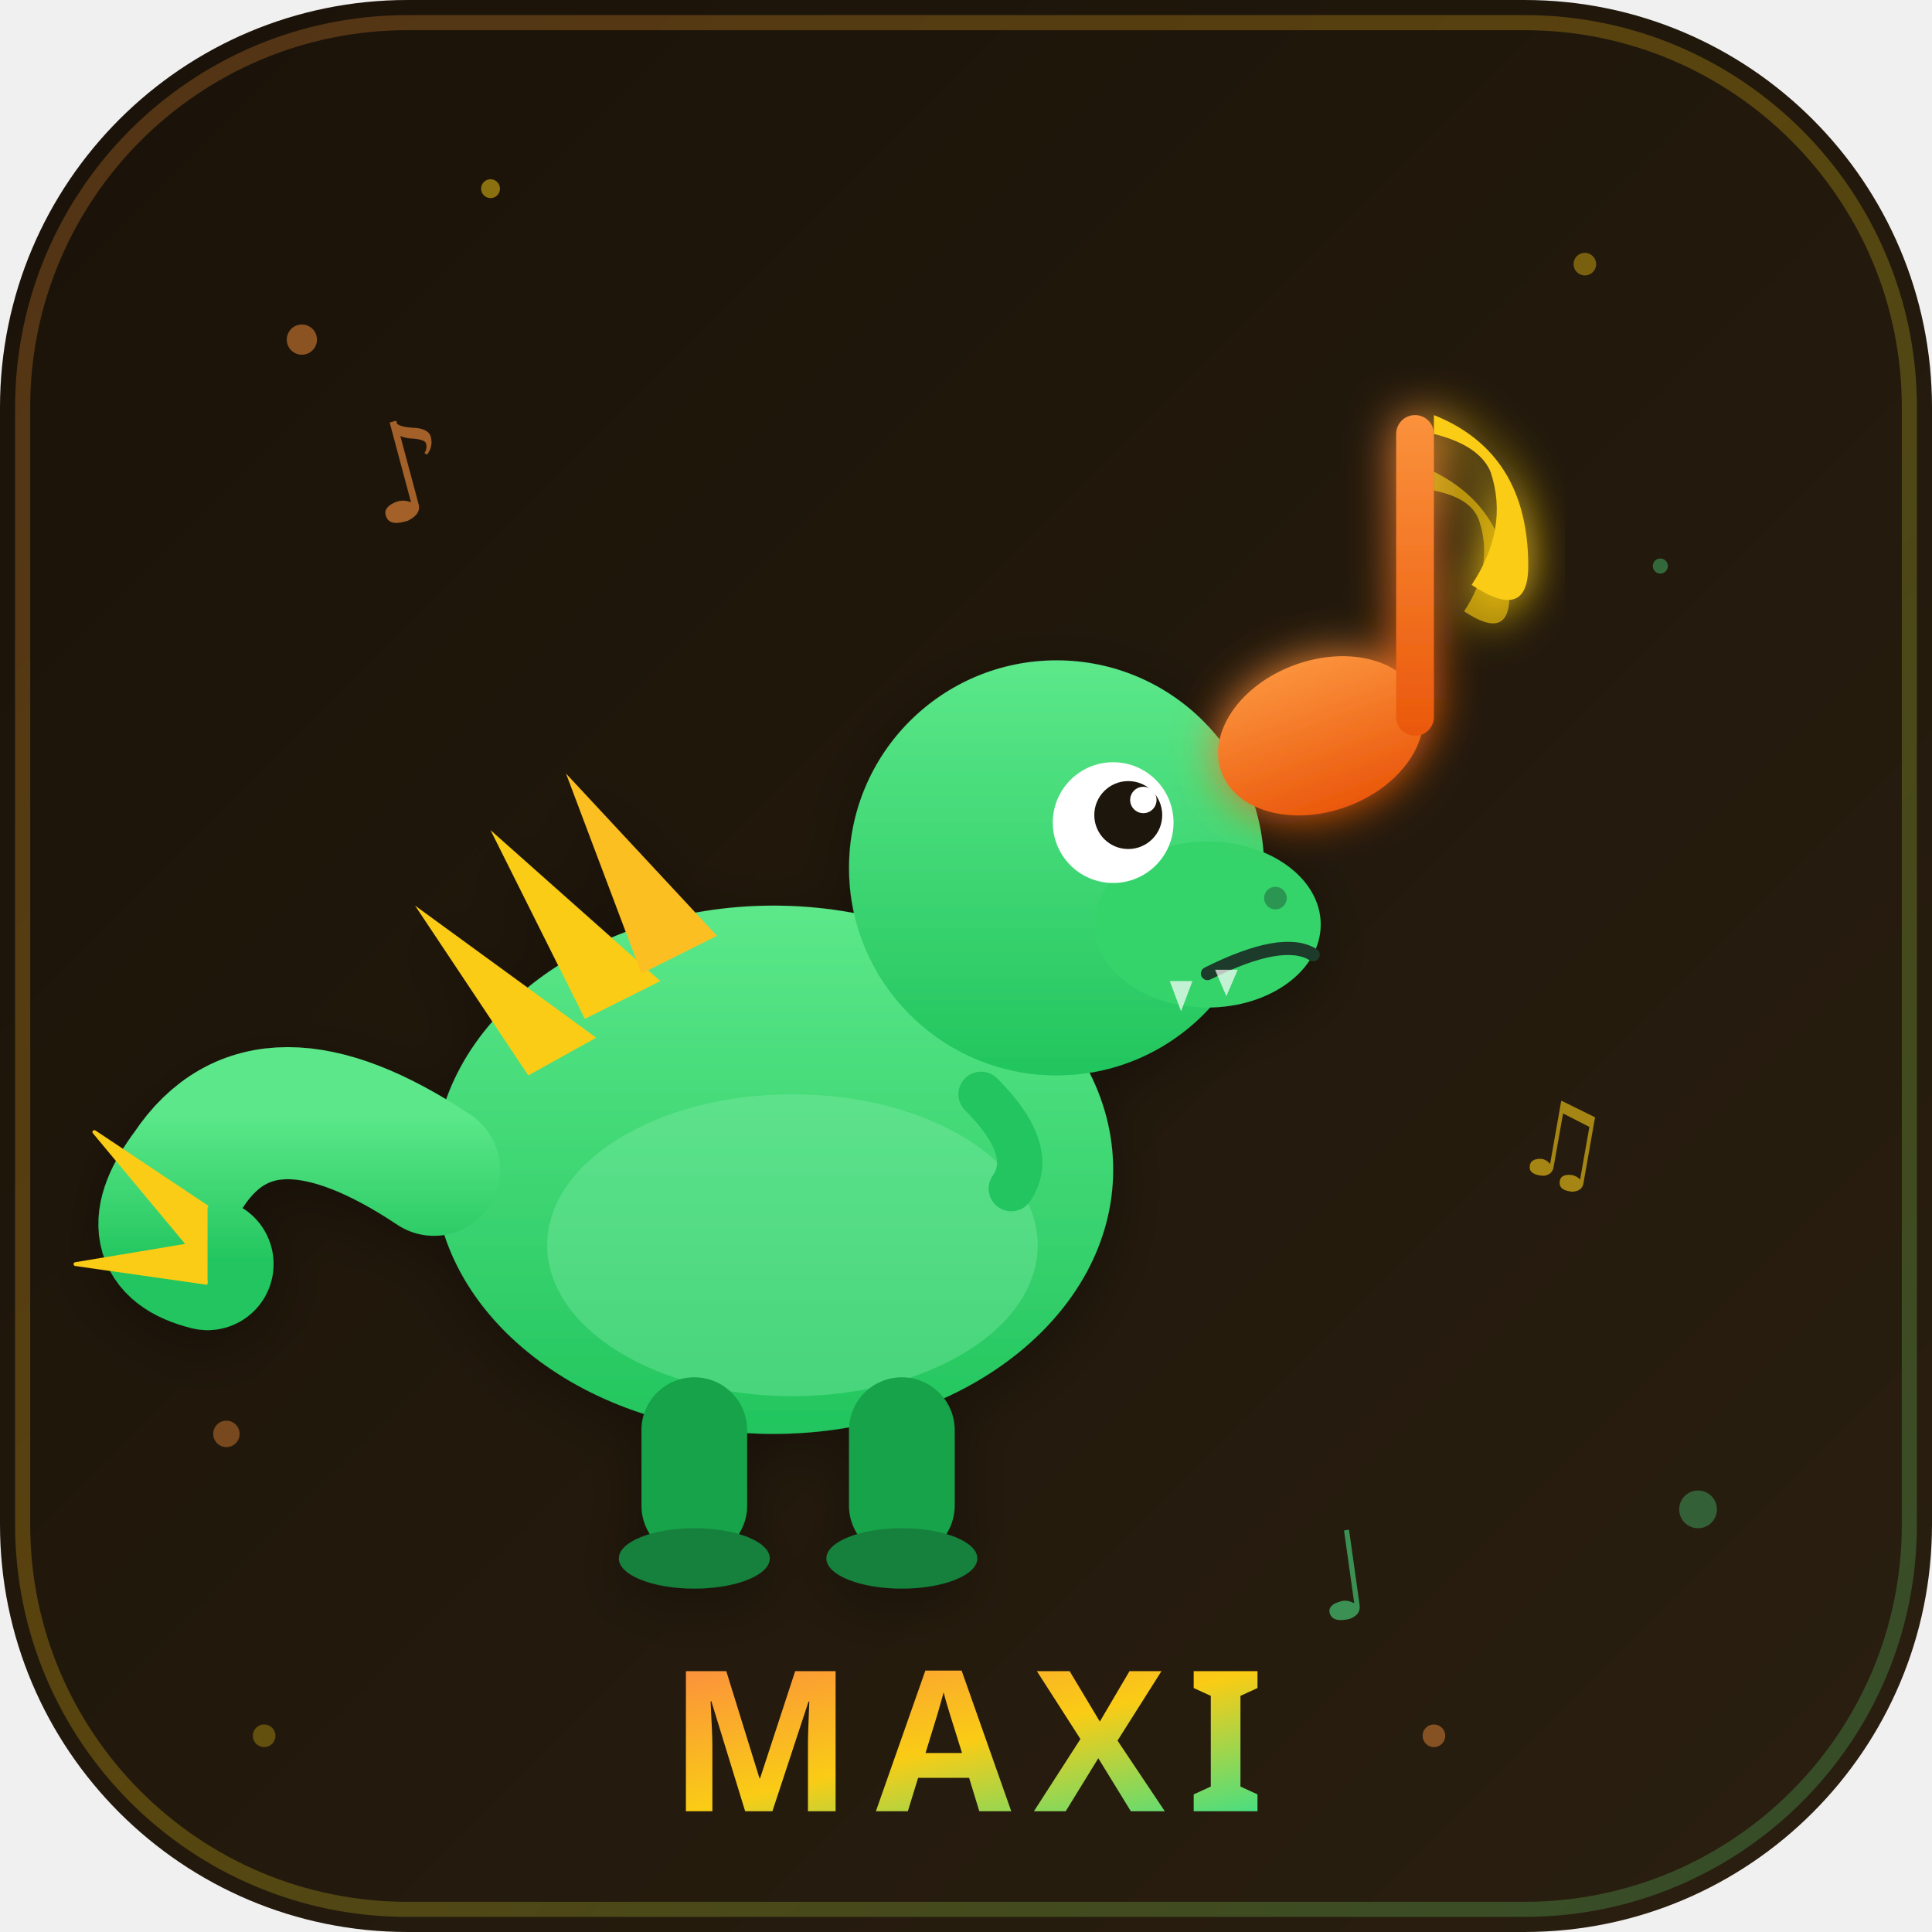
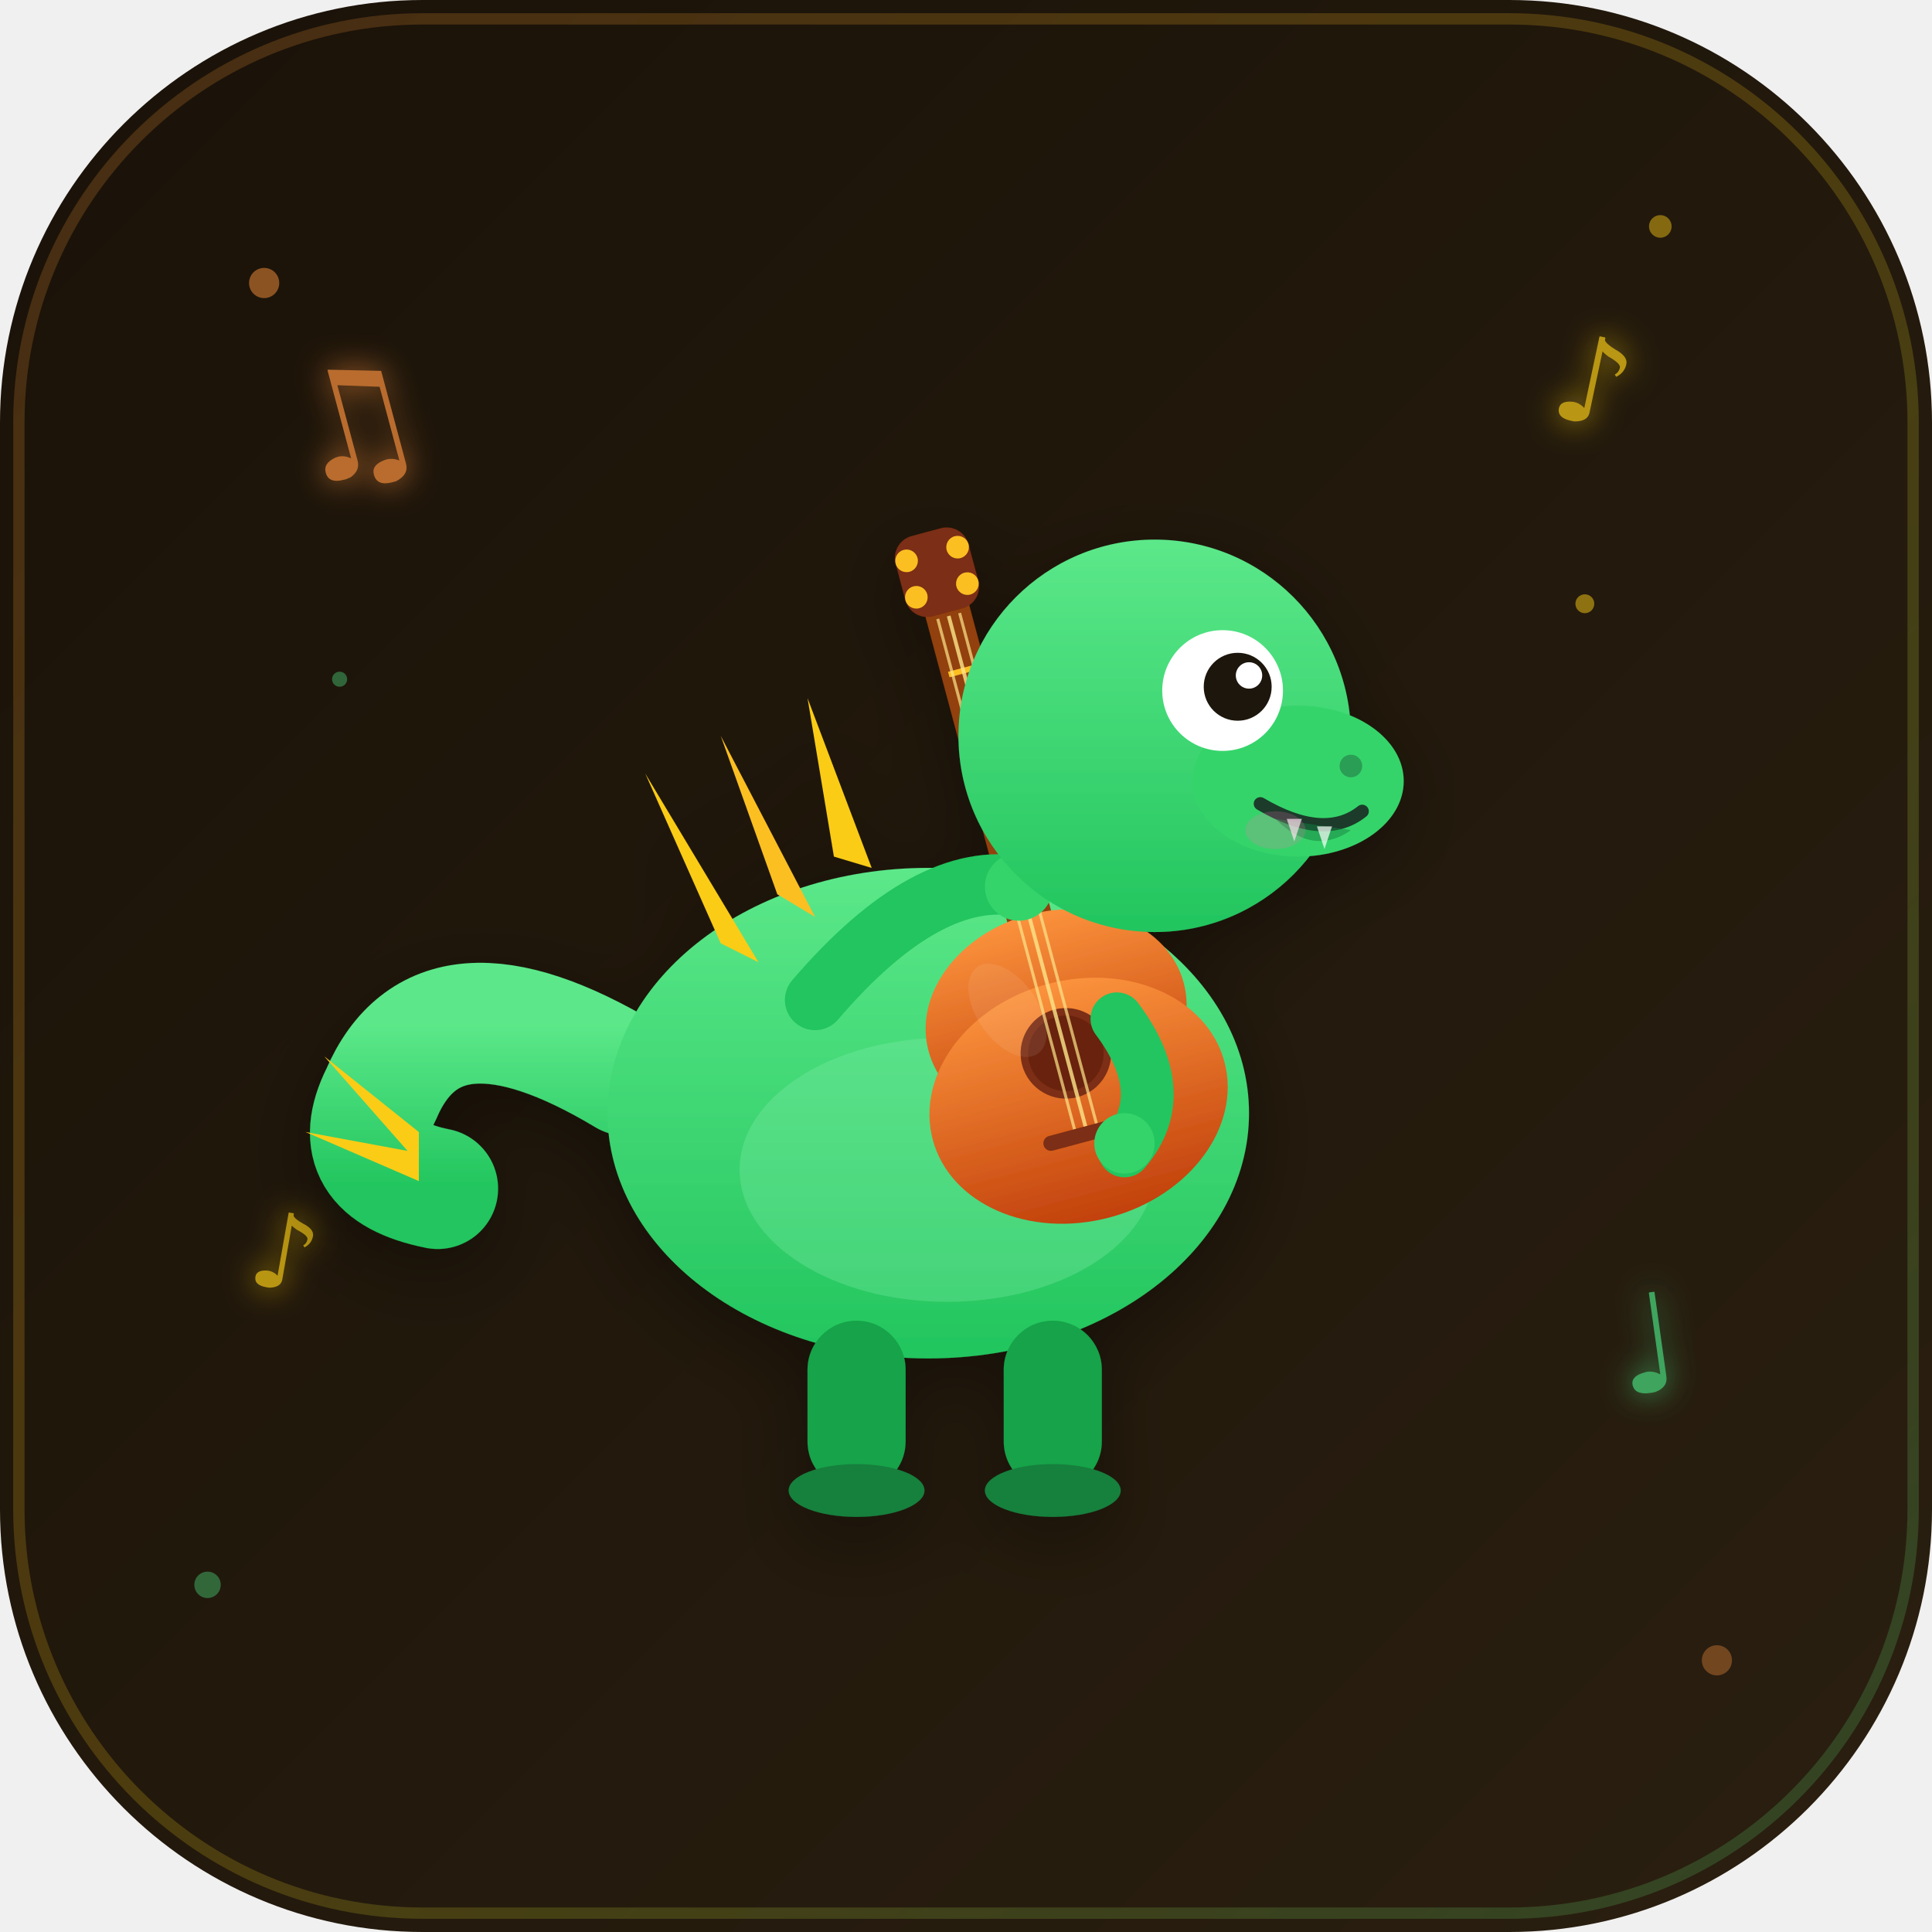
<svg xmlns="http://www.w3.org/2000/svg" viewBox="0 0 512 512">
  <defs>
-     <linearGradient id="bgGrad" x1="0" y1="0" x2="1" y2="1">
+     <linearGradient id="bg" x1="0" y1="0" x2="1" y2="1">
      <stop offset="0%" stop-color="#1a1208" />
      <stop offset="100%" stop-color="#2a1f10" />
+     </linearGradient>
+     <linearGradient id="dino" x1="0" y1="0" x2="0" y2="1">
+       <stop offset="0%" stop-color="#5ce88a" />
+       <stop offset="100%" stop-color="#22c55e" />
+     </linearGradient>
+     <linearGradient id="guitar" x1="0" y1="0" x2="0" y2="1">
+       <stop offset="0%" stop-color="#fb923c" />
+       <stop offset="100%" stop-color="#c2410c" />
    </linearGradient>
    <linearGradient id="accent" x1="0" y1="0" x2="1" y2="1">
      <stop offset="0%" stop-color="#fb923c" />
      <stop offset="50%" stop-color="#facc15" />
      <stop offset="100%" stop-color="#4ade80" />
    </linearGradient>
-     <linearGradient id="dinoGrad" x1="0" y1="0" x2="0" y2="1">
-       <stop offset="0%" stop-color="#5ce88a" />
-       <stop offset="100%" stop-color="#22c55e" />
-     </linearGradient>
-     <linearGradient id="noteGrad" x1="0" y1="0" x2="0" y2="1">
-       <stop offset="0%" stop-color="#fb923c" />
-       <stop offset="100%" stop-color="#ea580c" />
-     </linearGradient>
+     <filter id="s">
+       <feDropShadow dx="0" dy="6" stdDeviation="10" flood-color="#000" flood-opacity="0.35" />
+     </filter>
    <filter id="glow">
-       <feGaussianBlur stdDeviation="6" result="blur" />
+       <feGaussianBlur stdDeviation="4" result="b" />
      <feMerge>
-         <feMergeNode in="blur" />
+         <feMergeNode in="b" />
        <feMergeNode in="SourceGraphic" />
      </feMerge>
    </filter>
-     <filter id="shadow">
-       <feDropShadow dx="0" dy="4" stdDeviation="8" flood-color="#000" flood-opacity="0.3" />
-     </filter>
  </defs>
-   <rect width="512" height="512" rx="108" fill="url(#bgGrad)" />
-   <rect x="6" y="6" width="500" height="500" rx="102" fill="none" stroke="url(#accent)" stroke-width="4" opacity="0.25" />
-   <circle cx="80" cy="90" r="4" fill="#fb923c" opacity="0.5" />
-   <circle cx="420" cy="70" r="3" fill="#facc15" opacity="0.4" />
-   <circle cx="450" cy="400" r="5" fill="#4ade80" opacity="0.35" />
-   <circle cx="60" cy="380" r="3.5" fill="#fb923c" opacity="0.4" />
-   <circle cx="130" cy="50" r="2.5" fill="#facc15" opacity="0.5" />
-   <circle cx="380" cy="460" r="3" fill="#fb923c" opacity="0.45" />
-   <circle cx="440" cy="150" r="2" fill="#4ade80" opacity="0.4" />
-   <circle cx="70" cy="460" r="3" fill="#facc15" opacity="0.3" />
-   <g filter="url(#shadow)">
-     <ellipse cx="205" cy="310" rx="90" ry="70" fill="url(#dinoGrad)" />
-     <circle cx="280" cy="230" r="55" fill="url(#dinoGrad)" />
-     <ellipse cx="320" cy="245" rx="30" ry="22" fill="#34d46a" />
-     <circle cx="295" cy="218" r="16" fill="#fff" />
-     <circle cx="299" cy="216" r="9" fill="#1a1208" />
-     <circle cx="303" cy="212" r="3.5" fill="#fff" />
-     <path d="M320 258 Q340 248 348 253" fill="none" stroke="#1a3a2a" stroke-width="3.5" stroke-linecap="round" />
-     <circle cx="338" cy="238" r="3" fill="#1a3a2a" opacity="0.4" />
-     <path d="M310 260 L313 268 L316 260" fill="#fff" opacity="0.7" />
-     <path d="M322 257 L325 264 L328 257" fill="#fff" opacity="0.7" />
-     <path d="M155 270 L130 220 L175 260" fill="#facc15" />
-     <path d="M140 285 L110 240 L158 275" fill="#facc15" />
-     <path d="M170 258 L150 205 L190 248" fill="#fbbf24" />
-     <path d="M115 310 Q70 280 50 310 Q35 330 55 335" fill="none" stroke="url(#dinoGrad)" stroke-width="35" stroke-linecap="round" />
-     <path d="M55 320 L25 300 L50 330 L20 335 L55 340" fill="#facc15" stroke="#facc15" stroke-width="1" stroke-linejoin="round" />
-     <ellipse cx="210" cy="330" rx="65" ry="40" fill="#86efac" opacity="0.35" />
-     <rect x="170" y="365" width="28" height="48" rx="14" fill="#16a34a" />
-     <rect x="225" y="365" width="28" height="48" rx="14" fill="#16a34a" />
-     <ellipse cx="184" cy="413" rx="20" ry="8" fill="#15803d" />
-     <ellipse cx="239" cy="413" rx="20" ry="8" fill="#15803d" />
-     <path d="M260 290 Q275 305 268 315" fill="none" stroke="#22c55e" stroke-width="12" stroke-linecap="round" />
+   <rect width="512" height="512" rx="112" fill="url(#bg)" />
+   <rect x="5" y="5" width="502" height="502" rx="107" fill="none" stroke="url(#accent)" stroke-width="3" opacity="0.2" />
+   <circle cx="70" cy="75" r="4" fill="#fb923c" opacity="0.5" />
+   <circle cx="440" cy="60" r="3" fill="#facc15" opacity="0.45" />
+   <circle cx="55" cy="420" r="3.5" fill="#4ade80" opacity="0.4" />
+   <circle cx="455" cy="440" r="4" fill="#fb923c" opacity="0.35" />
+   <circle cx="420" cy="160" r="2.5" fill="#facc15" opacity="0.5" />
+   <circle cx="90" cy="180" r="2" fill="#4ade80" opacity="0.4" />
+   <g filter="url(#glow)" opacity="0.7">
+     <text x="80" y="130" font-family="serif" font-size="40" fill="#fb923c" transform="rotate(-15,80,130)">♫</text>
+     <text x="410" y="110" font-family="serif" font-size="32" fill="#facc15" transform="rotate(12,410,110)">♪</text>
+     <text x="430" y="370" font-family="serif" font-size="36" fill="#4ade80" transform="rotate(-8,430,370)">♩</text>
+     <text x="65" y="340" font-family="serif" font-size="28" fill="#facc15" transform="rotate(10,65,340)">♪</text>
  </g>
-   <g filter="url(#glow)" transform="translate(350, 100)">
-     <ellipse cx="0" cy="95" rx="28" ry="20" fill="url(#noteGrad)" transform="rotate(-20, 0, 95)" />
-     <rect x="20" y="10" width="10" height="85" rx="5" fill="url(#noteGrad)" />
-     <path d="M30 10 Q55 20 55 50 Q55 65 40 55 Q50 40 45 25 Q42 18 30 15Z" fill="#facc15" />
-     <path d="M30 25 Q50 35 50 58 Q50 70 38 62 Q46 50 42 38 Q40 32 30 30Z" fill="#facc15" opacity="0.6" />
+   <g filter="url(#s)" transform="translate(256, 245)">
+     <path d="M-90 40 Q-140 10 -155 45 Q-165 65 -140 70" fill="none" stroke="url(#dino)" stroke-width="32" stroke-linecap="round" />
+     <path d="M-145 55 L-170 35 L-148 60 L-175 55 L-145 68" fill="#facc15" />
+     <ellipse cx="-10" cy="50" rx="85" ry="65" fill="url(#dino)" />
+     <ellipse cx="-5" cy="65" rx="55" ry="35" fill="#86efac" opacity="0.3" />
+     <rect x="-42" y="105" width="26" height="45" rx="13" fill="#16a34a" />
+     <rect x="10" y="105" width="26" height="45" rx="13" fill="#16a34a" />
+     <ellipse cx="-29" cy="150" rx="18" ry="7" fill="#15803d" />
+     <ellipse cx="23" cy="150" rx="18" ry="7" fill="#15803d" />
+     <g transform="translate(20, 10) rotate(-15)">
+       <rect x="-6" y="-100" width="12" height="95" rx="4" fill="#92400e" />
+       <line x1="-4" y1="-80" x2="4" y2="-80" stroke="#fbbf24" stroke-width="1.5" />
+       <line x1="-4" y1="-65" x2="4" y2="-65" stroke="#fbbf24" stroke-width="1.5" />
+       <line x1="-4" y1="-50" x2="4" y2="-50" stroke="#fbbf24" stroke-width="1.5" />
+       <line x1="-4" y1="-35" x2="4" y2="-35" stroke="#fbbf24" stroke-width="1.5" />
+       <rect x="-10" y="-118" width="20" height="22" rx="6" fill="#7c2d12" />
+       <circle cx="-7" cy="-112" r="3" fill="#fbbf24" />
+       <circle cx="7" cy="-112" r="3" fill="#fbbf24" />
+       <circle cx="-7" cy="-102" r="3" fill="#fbbf24" />
+       <circle cx="7" cy="-102" r="3" fill="#fbbf24" />
+       <ellipse cx="0" cy="15" rx="35" ry="28" fill="url(#guitar)" />
+       <ellipse cx="0" cy="38" rx="40" ry="32" fill="url(#guitar)" />
+       <circle cx="0" cy="25" r="12" fill="#7c2d12" />
+       <circle cx="0" cy="25" r="10" fill="#5c1d0a" opacity="0.6" />
+       <rect x="-12" y="45" width="24" height="4" rx="2" fill="#7c2d12" />
+       <line x1="-3" y1="-95" x2="-3" y2="45" stroke="#fde68a" stroke-width="0.8" opacity="0.7" />
+       <line x1="0" y1="-95" x2="0" y2="45" stroke="#fde68a" stroke-width="1" opacity="0.8" />
+       <line x1="3" y1="-95" x2="3" y2="45" stroke="#fde68a" stroke-width="0.8" opacity="0.7" />
+       <ellipse cx="-12" cy="10" rx="8" ry="14" fill="#fff" opacity="0.08" transform="rotate(-20,-12,10)" />
+     </g>
+     <path d="M-40 20 Q-10 -15 15 -10" fill="none" stroke="#22c55e" stroke-width="16" stroke-linecap="round" />
+     <circle cx="14" cy="-10" r="9" fill="#34d46a" />
+     <path d="M40 25 Q55 45 42 60" fill="none" stroke="#22c55e" stroke-width="14" stroke-linecap="round" />
+     <circle cx="42" cy="58" r="8" fill="#34d46a" />
+     <path d="M-65 5 L-85 -40 L-55 10" fill="#facc15" />
+     <path d="M-50 -8 L-65 -50 L-40 -2" fill="#fbbf24" />
+     <path d="M-35 -18 L-42 -60 L-25 -15" fill="#facc15" />
+     <circle cx="50" cy="-50" r="52" fill="url(#dino)" />
+     <ellipse cx="88" cy="-38" rx="28" ry="20" fill="#34d46a" />
+     <circle cx="68" cy="-62" r="16" fill="#fff" />
+     <circle cx="72" cy="-63" r="9" fill="#1a1208" />
+     <circle cx="75" cy="-66" r="3.5" fill="#fff" />
+     <path d="M78 -32 Q95 -22 105 -30" fill="none" stroke="#1a3a2a" stroke-width="3.5" stroke-linecap="round" />
+     <path d="M82 -28 Q92 -18 102 -25" fill="#15803d" opacity="0.5" />
+     <path d="M85 -28 L87 -22 L89 -28" fill="#fff" opacity="0.7" />
+     <path d="M93 -26 L95 -20 L97 -26" fill="#fff" opacity="0.7" />
+     <circle cx="102" cy="-42" r="3" fill="#1a3a2a" opacity="0.35" />
+     <ellipse cx="82" cy="-25" rx="8" ry="5" fill="#f472b6" opacity="0.2" />
  </g>
-   <g opacity="0.6">
-     <text x="100" y="140" font-family="serif" font-size="36" fill="#fb923c" transform="rotate(-15, 100, 140)">♪</text>
-     <text x="400" y="310" font-family="serif" font-size="28" fill="#facc15" transform="rotate(10, 400, 310)">♫</text>
-     <text x="350" y="430" font-family="serif" font-size="32" fill="#4ade80" transform="rotate(-8, 350, 430)">♩</text>
-   </g>
-   <text x="256" y="480" text-anchor="middle" font-family="Fredoka, Arial Rounded MT Bold, sans-serif" font-weight="700" font-size="52" fill="url(#accent)" letter-spacing="6">MAXI</text>
</svg>
